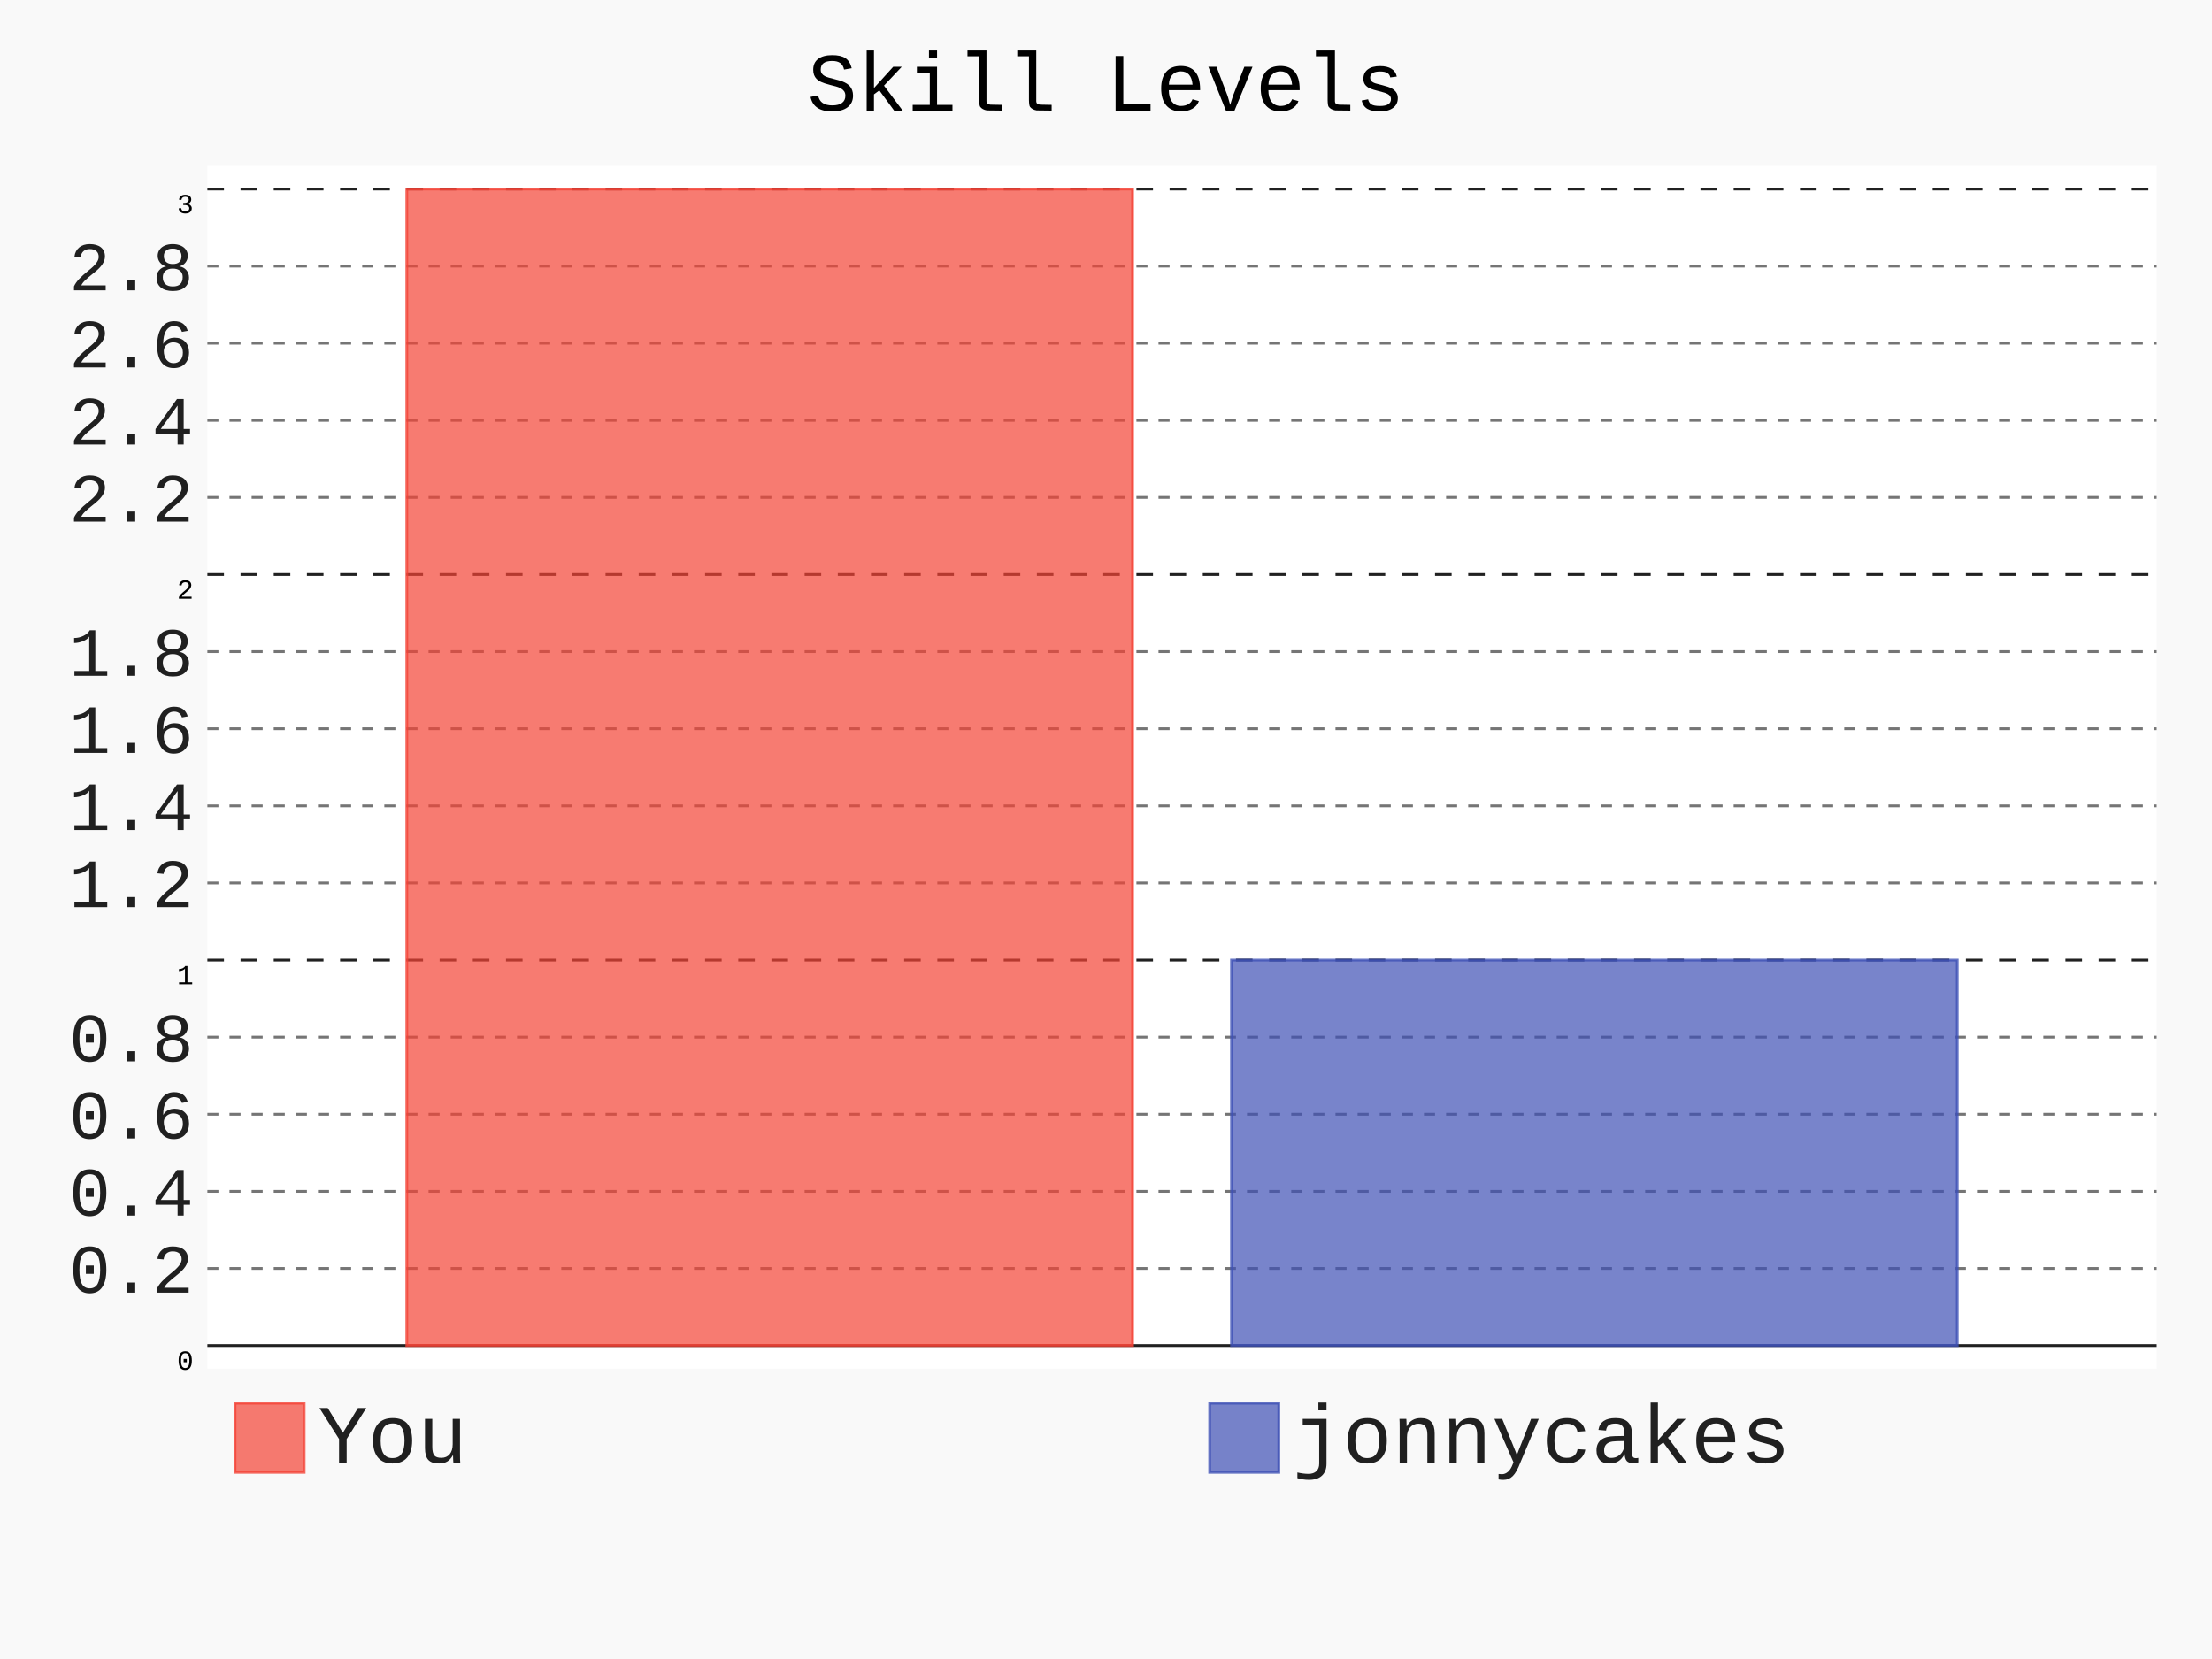
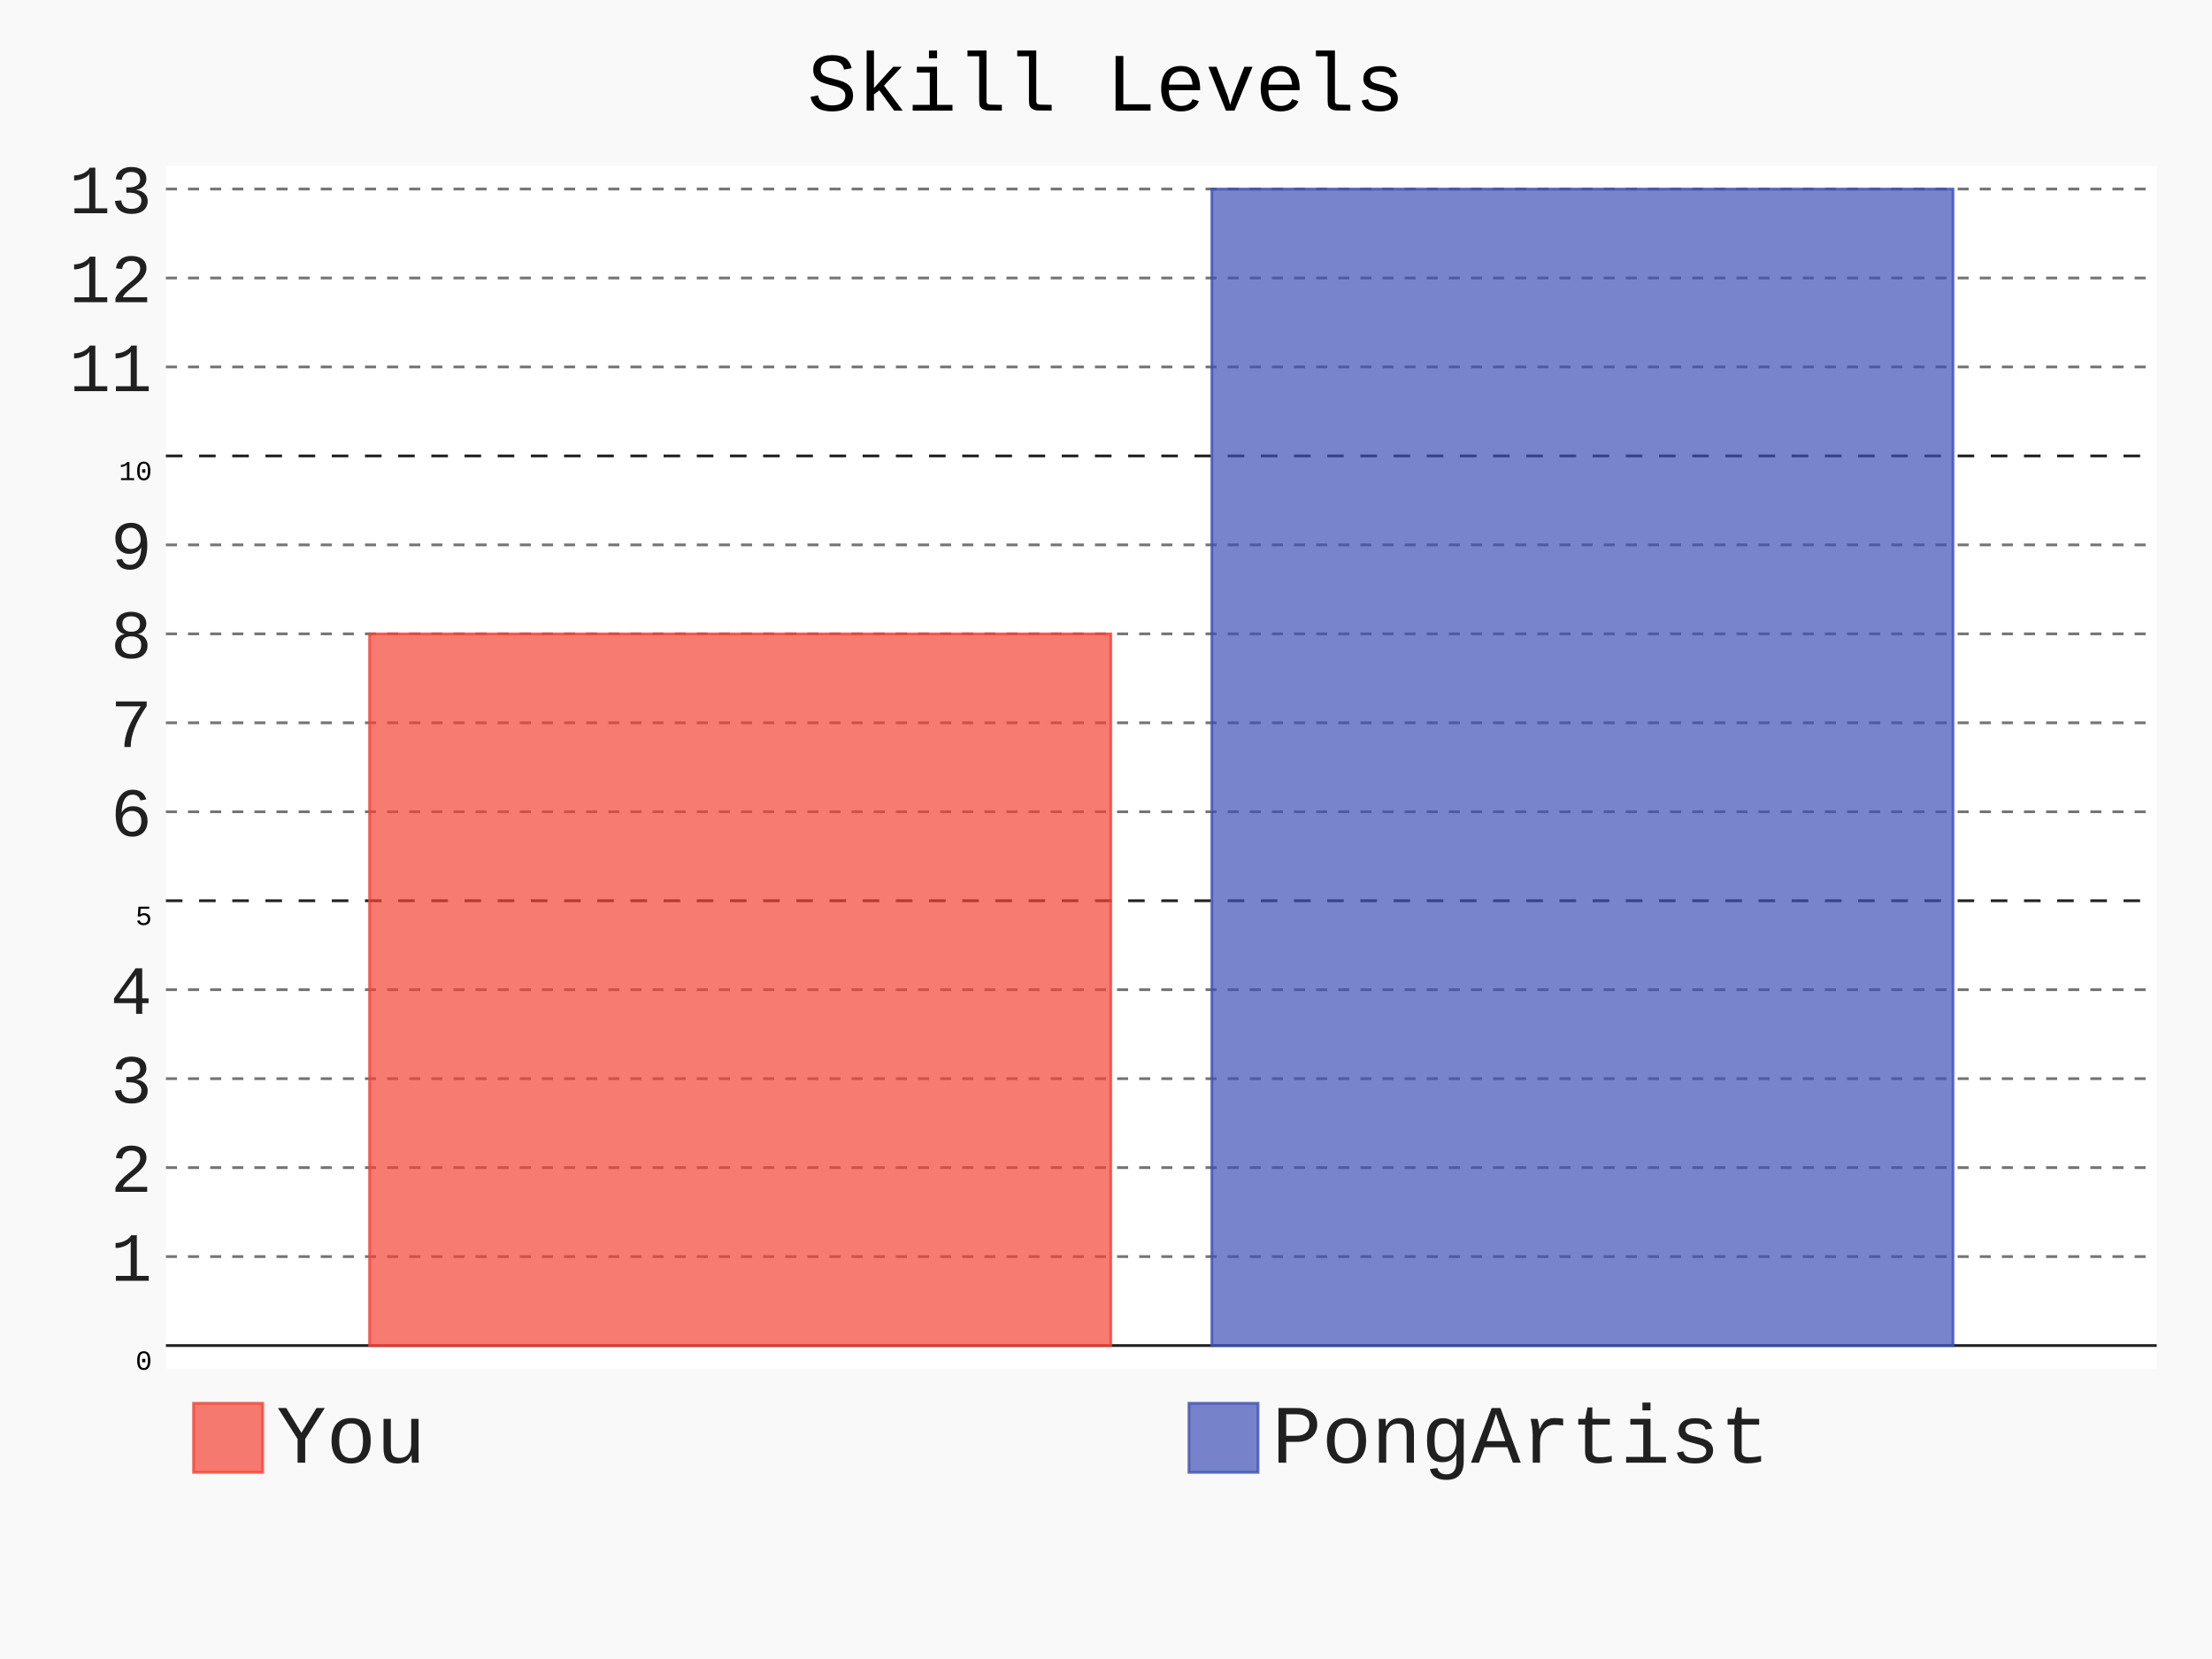
- <svg xmlns="http://www.w3.org/2000/svg" class="pygal-chart" id="chart-bc69c269-6b12-4f68-bd8b-92548421abf3" viewBox="0 0 800 600">
+ <svg xmlns="http://www.w3.org/2000/svg" class="pygal-chart" id="chart-e15c5373-1724-4e62-813c-51bfd4c43b72" viewBox="0 0 800 600">
  <defs>
-     <style type="text/css">#chart-bc69c269-6b12-4f68-bd8b-92548421abf3{-webkit-user-select:none;-webkit-font-smoothing:antialiased;font-family:Consolas,"Liberation Mono",Menlo,Courier,monospace}#chart-bc69c269-6b12-4f68-bd8b-92548421abf3 .title{font-family:Consolas,"Liberation Mono",Menlo,Courier,monospace;font-size:30px}#chart-bc69c269-6b12-4f68-bd8b-92548421abf3 .legends .legend text{font-family:Consolas,"Liberation Mono",Menlo,Courier,monospace;font-size:30px}#chart-bc69c269-6b12-4f68-bd8b-92548421abf3 .axis text{font-family:Consolas,"Liberation Mono",Menlo,Courier,monospace;font-size:25px}#chart-bc69c269-6b12-4f68-bd8b-92548421abf3 .axis text.major{font-family:Consolas,"Liberation Mono",Menlo,Courier,monospace;font-size:10px}#chart-bc69c269-6b12-4f68-bd8b-92548421abf3 .text-overlay text.value{font-family:Consolas,"Liberation Mono",Menlo,Courier,monospace;font-size:16px}#chart-bc69c269-6b12-4f68-bd8b-92548421abf3 .text-overlay text.label{font-family:Consolas,"Liberation Mono",Menlo,Courier,monospace;font-size:10px}#chart-bc69c269-6b12-4f68-bd8b-92548421abf3 .tooltip{font-family:Consolas,"Liberation Mono",Menlo,Courier,monospace;font-size:30px}#chart-bc69c269-6b12-4f68-bd8b-92548421abf3 text.no_data{font-family:Consolas,"Liberation Mono",Menlo,Courier,monospace;font-size:64px}
- #chart-bc69c269-6b12-4f68-bd8b-92548421abf3{background-color:rgba(249,249,249,1)}#chart-bc69c269-6b12-4f68-bd8b-92548421abf3 path,#chart-bc69c269-6b12-4f68-bd8b-92548421abf3 line,#chart-bc69c269-6b12-4f68-bd8b-92548421abf3 rect,#chart-bc69c269-6b12-4f68-bd8b-92548421abf3 circle{-webkit-transition:150ms;-moz-transition:150ms;transition:150ms}#chart-bc69c269-6b12-4f68-bd8b-92548421abf3 .graph &gt; .background{fill:rgba(249,249,249,1)}#chart-bc69c269-6b12-4f68-bd8b-92548421abf3 .plot &gt; .background{fill:rgba(255,255,255,1)}#chart-bc69c269-6b12-4f68-bd8b-92548421abf3 .graph{fill:rgba(0,0,0,.87)}#chart-bc69c269-6b12-4f68-bd8b-92548421abf3 text.no_data{fill:rgba(0,0,0,1)}#chart-bc69c269-6b12-4f68-bd8b-92548421abf3 .title{fill:rgba(0,0,0,1)}#chart-bc69c269-6b12-4f68-bd8b-92548421abf3 .legends .legend text{fill:rgba(0,0,0,.87)}#chart-bc69c269-6b12-4f68-bd8b-92548421abf3 .legends .legend:hover text{fill:rgba(0,0,0,1)}#chart-bc69c269-6b12-4f68-bd8b-92548421abf3 .axis .line{stroke:rgba(0,0,0,1)}#chart-bc69c269-6b12-4f68-bd8b-92548421abf3 .axis .guide.line{stroke:rgba(0,0,0,.54)}#chart-bc69c269-6b12-4f68-bd8b-92548421abf3 .axis .major.line{stroke:rgba(0,0,0,.87)}#chart-bc69c269-6b12-4f68-bd8b-92548421abf3 .axis text.major{fill:rgba(0,0,0,1)}#chart-bc69c269-6b12-4f68-bd8b-92548421abf3 .axis.y .guides:hover .guide.line,#chart-bc69c269-6b12-4f68-bd8b-92548421abf3 .line-graph .axis.x .guides:hover .guide.line,#chart-bc69c269-6b12-4f68-bd8b-92548421abf3 .stackedline-graph .axis.x .guides:hover .guide.line,#chart-bc69c269-6b12-4f68-bd8b-92548421abf3 .xy-graph .axis.x .guides:hover .guide.line{stroke:rgba(0,0,0,1)}#chart-bc69c269-6b12-4f68-bd8b-92548421abf3 .axis .guides:hover text{fill:rgba(0,0,0,1)}#chart-bc69c269-6b12-4f68-bd8b-92548421abf3 .reactive{fill-opacity:.7;stroke-opacity:.8}#chart-bc69c269-6b12-4f68-bd8b-92548421abf3 .ci{stroke:rgba(0,0,0,.87)}#chart-bc69c269-6b12-4f68-bd8b-92548421abf3 .reactive.active,#chart-bc69c269-6b12-4f68-bd8b-92548421abf3 .active .reactive{fill-opacity:.8;stroke-opacity:.9;stroke-width:4}#chart-bc69c269-6b12-4f68-bd8b-92548421abf3 .ci .reactive.active{stroke-width:1.5}#chart-bc69c269-6b12-4f68-bd8b-92548421abf3 .series text{fill:rgba(0,0,0,1)}#chart-bc69c269-6b12-4f68-bd8b-92548421abf3 .tooltip rect{fill:rgba(255,255,255,1);stroke:rgba(0,0,0,1);-webkit-transition:opacity 150ms;-moz-transition:opacity 150ms;transition:opacity 150ms}#chart-bc69c269-6b12-4f68-bd8b-92548421abf3 .tooltip .label{fill:rgba(0,0,0,.87)}#chart-bc69c269-6b12-4f68-bd8b-92548421abf3 .tooltip .label{fill:rgba(0,0,0,.87)}#chart-bc69c269-6b12-4f68-bd8b-92548421abf3 .tooltip .legend{font-size:.8em;fill:rgba(0,0,0,.54)}#chart-bc69c269-6b12-4f68-bd8b-92548421abf3 .tooltip .x_label{font-size:.6em;fill:rgba(0,0,0,1)}#chart-bc69c269-6b12-4f68-bd8b-92548421abf3 .tooltip .xlink{font-size:.5em;text-decoration:underline}#chart-bc69c269-6b12-4f68-bd8b-92548421abf3 .tooltip .value{font-size:1.5em}#chart-bc69c269-6b12-4f68-bd8b-92548421abf3 .bound{font-size:.5em}#chart-bc69c269-6b12-4f68-bd8b-92548421abf3 .max-value{font-size:.75em;fill:rgba(0,0,0,.54)}#chart-bc69c269-6b12-4f68-bd8b-92548421abf3 .map-element{fill:rgba(255,255,255,1);stroke:rgba(0,0,0,.54) !important}#chart-bc69c269-6b12-4f68-bd8b-92548421abf3 .map-element .reactive{fill-opacity:inherit;stroke-opacity:inherit}#chart-bc69c269-6b12-4f68-bd8b-92548421abf3 .color-0,#chart-bc69c269-6b12-4f68-bd8b-92548421abf3 .color-0 a:visited{stroke:#F44336;fill:#F44336}#chart-bc69c269-6b12-4f68-bd8b-92548421abf3 .color-1,#chart-bc69c269-6b12-4f68-bd8b-92548421abf3 .color-1 a:visited{stroke:#3F51B5;fill:#3F51B5}#chart-bc69c269-6b12-4f68-bd8b-92548421abf3 .text-overlay .color-0 text{fill:black}#chart-bc69c269-6b12-4f68-bd8b-92548421abf3 .text-overlay .color-1 text{fill:black}
- #chart-bc69c269-6b12-4f68-bd8b-92548421abf3 text.no_data{text-anchor:middle}#chart-bc69c269-6b12-4f68-bd8b-92548421abf3 .guide.line{fill:none}#chart-bc69c269-6b12-4f68-bd8b-92548421abf3 .centered{text-anchor:middle}#chart-bc69c269-6b12-4f68-bd8b-92548421abf3 .title{text-anchor:middle}#chart-bc69c269-6b12-4f68-bd8b-92548421abf3 .legends .legend text{fill-opacity:1}#chart-bc69c269-6b12-4f68-bd8b-92548421abf3 .axis.x text{text-anchor:middle}#chart-bc69c269-6b12-4f68-bd8b-92548421abf3 .axis.x:not(.web) text[transform]{text-anchor:start}#chart-bc69c269-6b12-4f68-bd8b-92548421abf3 .axis.x:not(.web) text[transform].backwards{text-anchor:end}#chart-bc69c269-6b12-4f68-bd8b-92548421abf3 .axis.y text{text-anchor:end}#chart-bc69c269-6b12-4f68-bd8b-92548421abf3 .axis.y text[transform].backwards{text-anchor:start}#chart-bc69c269-6b12-4f68-bd8b-92548421abf3 .axis.y2 text{text-anchor:start}#chart-bc69c269-6b12-4f68-bd8b-92548421abf3 .axis.y2 text[transform].backwards{text-anchor:end}#chart-bc69c269-6b12-4f68-bd8b-92548421abf3 .axis .guide.line{stroke-dasharray:4,4}#chart-bc69c269-6b12-4f68-bd8b-92548421abf3 .axis .major.guide.line{stroke-dasharray:6,6}#chart-bc69c269-6b12-4f68-bd8b-92548421abf3 .horizontal .axis.y .guide.line,#chart-bc69c269-6b12-4f68-bd8b-92548421abf3 .horizontal .axis.y2 .guide.line,#chart-bc69c269-6b12-4f68-bd8b-92548421abf3 .vertical .axis.x .guide.line{opacity:0}#chart-bc69c269-6b12-4f68-bd8b-92548421abf3 .horizontal .axis.always_show .guide.line,#chart-bc69c269-6b12-4f68-bd8b-92548421abf3 .vertical .axis.always_show .guide.line{opacity:1 !important}#chart-bc69c269-6b12-4f68-bd8b-92548421abf3 .axis.y .guides:hover .guide.line,#chart-bc69c269-6b12-4f68-bd8b-92548421abf3 .axis.y2 .guides:hover .guide.line,#chart-bc69c269-6b12-4f68-bd8b-92548421abf3 .axis.x .guides:hover .guide.line{opacity:1}#chart-bc69c269-6b12-4f68-bd8b-92548421abf3 .axis .guides:hover text{opacity:1}#chart-bc69c269-6b12-4f68-bd8b-92548421abf3 .nofill{fill:none}#chart-bc69c269-6b12-4f68-bd8b-92548421abf3 .subtle-fill{fill-opacity:.2}#chart-bc69c269-6b12-4f68-bd8b-92548421abf3 .dot{stroke-width:1px;fill-opacity:1}#chart-bc69c269-6b12-4f68-bd8b-92548421abf3 .dot.active{stroke-width:5px}#chart-bc69c269-6b12-4f68-bd8b-92548421abf3 .dot.negative{fill:transparent}#chart-bc69c269-6b12-4f68-bd8b-92548421abf3 text,#chart-bc69c269-6b12-4f68-bd8b-92548421abf3 tspan{stroke:none !important}#chart-bc69c269-6b12-4f68-bd8b-92548421abf3 .series text.active{opacity:1}#chart-bc69c269-6b12-4f68-bd8b-92548421abf3 .tooltip rect{fill-opacity:.95;stroke-width:.5}#chart-bc69c269-6b12-4f68-bd8b-92548421abf3 .tooltip text{fill-opacity:1}#chart-bc69c269-6b12-4f68-bd8b-92548421abf3 .showable{visibility:hidden}#chart-bc69c269-6b12-4f68-bd8b-92548421abf3 .showable.shown{visibility:visible}#chart-bc69c269-6b12-4f68-bd8b-92548421abf3 .gauge-background{fill:rgba(229,229,229,1);stroke:none}#chart-bc69c269-6b12-4f68-bd8b-92548421abf3 .bg-lines{stroke:rgba(249,249,249,1);stroke-width:2px}</style>
+     <style type="text/css">#chart-e15c5373-1724-4e62-813c-51bfd4c43b72{-webkit-user-select:none;-webkit-font-smoothing:antialiased;font-family:Consolas,"Liberation Mono",Menlo,Courier,monospace}#chart-e15c5373-1724-4e62-813c-51bfd4c43b72 .title{font-family:Consolas,"Liberation Mono",Menlo,Courier,monospace;font-size:30px}#chart-e15c5373-1724-4e62-813c-51bfd4c43b72 .legends .legend text{font-family:Consolas,"Liberation Mono",Menlo,Courier,monospace;font-size:30px}#chart-e15c5373-1724-4e62-813c-51bfd4c43b72 .axis text{font-family:Consolas,"Liberation Mono",Menlo,Courier,monospace;font-size:25px}#chart-e15c5373-1724-4e62-813c-51bfd4c43b72 .axis text.major{font-family:Consolas,"Liberation Mono",Menlo,Courier,monospace;font-size:10px}#chart-e15c5373-1724-4e62-813c-51bfd4c43b72 .text-overlay text.value{font-family:Consolas,"Liberation Mono",Menlo,Courier,monospace;font-size:16px}#chart-e15c5373-1724-4e62-813c-51bfd4c43b72 .text-overlay text.label{font-family:Consolas,"Liberation Mono",Menlo,Courier,monospace;font-size:10px}#chart-e15c5373-1724-4e62-813c-51bfd4c43b72 .tooltip{font-family:Consolas,"Liberation Mono",Menlo,Courier,monospace;font-size:30px}#chart-e15c5373-1724-4e62-813c-51bfd4c43b72 text.no_data{font-family:Consolas,"Liberation Mono",Menlo,Courier,monospace;font-size:64px}
+ #chart-e15c5373-1724-4e62-813c-51bfd4c43b72{background-color:rgba(249,249,249,1)}#chart-e15c5373-1724-4e62-813c-51bfd4c43b72 path,#chart-e15c5373-1724-4e62-813c-51bfd4c43b72 line,#chart-e15c5373-1724-4e62-813c-51bfd4c43b72 rect,#chart-e15c5373-1724-4e62-813c-51bfd4c43b72 circle{-webkit-transition:150ms;-moz-transition:150ms;transition:150ms}#chart-e15c5373-1724-4e62-813c-51bfd4c43b72 .graph &gt; .background{fill:rgba(249,249,249,1)}#chart-e15c5373-1724-4e62-813c-51bfd4c43b72 .plot &gt; .background{fill:rgba(255,255,255,1)}#chart-e15c5373-1724-4e62-813c-51bfd4c43b72 .graph{fill:rgba(0,0,0,.87)}#chart-e15c5373-1724-4e62-813c-51bfd4c43b72 text.no_data{fill:rgba(0,0,0,1)}#chart-e15c5373-1724-4e62-813c-51bfd4c43b72 .title{fill:rgba(0,0,0,1)}#chart-e15c5373-1724-4e62-813c-51bfd4c43b72 .legends .legend text{fill:rgba(0,0,0,.87)}#chart-e15c5373-1724-4e62-813c-51bfd4c43b72 .legends .legend:hover text{fill:rgba(0,0,0,1)}#chart-e15c5373-1724-4e62-813c-51bfd4c43b72 .axis .line{stroke:rgba(0,0,0,1)}#chart-e15c5373-1724-4e62-813c-51bfd4c43b72 .axis .guide.line{stroke:rgba(0,0,0,.54)}#chart-e15c5373-1724-4e62-813c-51bfd4c43b72 .axis .major.line{stroke:rgba(0,0,0,.87)}#chart-e15c5373-1724-4e62-813c-51bfd4c43b72 .axis text.major{fill:rgba(0,0,0,1)}#chart-e15c5373-1724-4e62-813c-51bfd4c43b72 .axis.y .guides:hover .guide.line,#chart-e15c5373-1724-4e62-813c-51bfd4c43b72 .line-graph .axis.x .guides:hover .guide.line,#chart-e15c5373-1724-4e62-813c-51bfd4c43b72 .stackedline-graph .axis.x .guides:hover .guide.line,#chart-e15c5373-1724-4e62-813c-51bfd4c43b72 .xy-graph .axis.x .guides:hover .guide.line{stroke:rgba(0,0,0,1)}#chart-e15c5373-1724-4e62-813c-51bfd4c43b72 .axis .guides:hover text{fill:rgba(0,0,0,1)}#chart-e15c5373-1724-4e62-813c-51bfd4c43b72 .reactive{fill-opacity:.7;stroke-opacity:.8}#chart-e15c5373-1724-4e62-813c-51bfd4c43b72 .ci{stroke:rgba(0,0,0,.87)}#chart-e15c5373-1724-4e62-813c-51bfd4c43b72 .reactive.active,#chart-e15c5373-1724-4e62-813c-51bfd4c43b72 .active .reactive{fill-opacity:.8;stroke-opacity:.9;stroke-width:4}#chart-e15c5373-1724-4e62-813c-51bfd4c43b72 .ci .reactive.active{stroke-width:1.5}#chart-e15c5373-1724-4e62-813c-51bfd4c43b72 .series text{fill:rgba(0,0,0,1)}#chart-e15c5373-1724-4e62-813c-51bfd4c43b72 .tooltip rect{fill:rgba(255,255,255,1);stroke:rgba(0,0,0,1);-webkit-transition:opacity 150ms;-moz-transition:opacity 150ms;transition:opacity 150ms}#chart-e15c5373-1724-4e62-813c-51bfd4c43b72 .tooltip .label{fill:rgba(0,0,0,.87)}#chart-e15c5373-1724-4e62-813c-51bfd4c43b72 .tooltip .label{fill:rgba(0,0,0,.87)}#chart-e15c5373-1724-4e62-813c-51bfd4c43b72 .tooltip .legend{font-size:.8em;fill:rgba(0,0,0,.54)}#chart-e15c5373-1724-4e62-813c-51bfd4c43b72 .tooltip .x_label{font-size:.6em;fill:rgba(0,0,0,1)}#chart-e15c5373-1724-4e62-813c-51bfd4c43b72 .tooltip .xlink{font-size:.5em;text-decoration:underline}#chart-e15c5373-1724-4e62-813c-51bfd4c43b72 .tooltip .value{font-size:1.5em}#chart-e15c5373-1724-4e62-813c-51bfd4c43b72 .bound{font-size:.5em}#chart-e15c5373-1724-4e62-813c-51bfd4c43b72 .max-value{font-size:.75em;fill:rgba(0,0,0,.54)}#chart-e15c5373-1724-4e62-813c-51bfd4c43b72 .map-element{fill:rgba(255,255,255,1);stroke:rgba(0,0,0,.54) !important}#chart-e15c5373-1724-4e62-813c-51bfd4c43b72 .map-element .reactive{fill-opacity:inherit;stroke-opacity:inherit}#chart-e15c5373-1724-4e62-813c-51bfd4c43b72 .color-0,#chart-e15c5373-1724-4e62-813c-51bfd4c43b72 .color-0 a:visited{stroke:#F44336;fill:#F44336}#chart-e15c5373-1724-4e62-813c-51bfd4c43b72 .color-1,#chart-e15c5373-1724-4e62-813c-51bfd4c43b72 .color-1 a:visited{stroke:#3F51B5;fill:#3F51B5}#chart-e15c5373-1724-4e62-813c-51bfd4c43b72 .text-overlay .color-0 text{fill:black}#chart-e15c5373-1724-4e62-813c-51bfd4c43b72 .text-overlay .color-1 text{fill:black}
+ #chart-e15c5373-1724-4e62-813c-51bfd4c43b72 text.no_data{text-anchor:middle}#chart-e15c5373-1724-4e62-813c-51bfd4c43b72 .guide.line{fill:none}#chart-e15c5373-1724-4e62-813c-51bfd4c43b72 .centered{text-anchor:middle}#chart-e15c5373-1724-4e62-813c-51bfd4c43b72 .title{text-anchor:middle}#chart-e15c5373-1724-4e62-813c-51bfd4c43b72 .legends .legend text{fill-opacity:1}#chart-e15c5373-1724-4e62-813c-51bfd4c43b72 .axis.x text{text-anchor:middle}#chart-e15c5373-1724-4e62-813c-51bfd4c43b72 .axis.x:not(.web) text[transform]{text-anchor:start}#chart-e15c5373-1724-4e62-813c-51bfd4c43b72 .axis.x:not(.web) text[transform].backwards{text-anchor:end}#chart-e15c5373-1724-4e62-813c-51bfd4c43b72 .axis.y text{text-anchor:end}#chart-e15c5373-1724-4e62-813c-51bfd4c43b72 .axis.y text[transform].backwards{text-anchor:start}#chart-e15c5373-1724-4e62-813c-51bfd4c43b72 .axis.y2 text{text-anchor:start}#chart-e15c5373-1724-4e62-813c-51bfd4c43b72 .axis.y2 text[transform].backwards{text-anchor:end}#chart-e15c5373-1724-4e62-813c-51bfd4c43b72 .axis .guide.line{stroke-dasharray:4,4}#chart-e15c5373-1724-4e62-813c-51bfd4c43b72 .axis .major.guide.line{stroke-dasharray:6,6}#chart-e15c5373-1724-4e62-813c-51bfd4c43b72 .horizontal .axis.y .guide.line,#chart-e15c5373-1724-4e62-813c-51bfd4c43b72 .horizontal .axis.y2 .guide.line,#chart-e15c5373-1724-4e62-813c-51bfd4c43b72 .vertical .axis.x .guide.line{opacity:0}#chart-e15c5373-1724-4e62-813c-51bfd4c43b72 .horizontal .axis.always_show .guide.line,#chart-e15c5373-1724-4e62-813c-51bfd4c43b72 .vertical .axis.always_show .guide.line{opacity:1 !important}#chart-e15c5373-1724-4e62-813c-51bfd4c43b72 .axis.y .guides:hover .guide.line,#chart-e15c5373-1724-4e62-813c-51bfd4c43b72 .axis.y2 .guides:hover .guide.line,#chart-e15c5373-1724-4e62-813c-51bfd4c43b72 .axis.x .guides:hover .guide.line{opacity:1}#chart-e15c5373-1724-4e62-813c-51bfd4c43b72 .axis .guides:hover text{opacity:1}#chart-e15c5373-1724-4e62-813c-51bfd4c43b72 .nofill{fill:none}#chart-e15c5373-1724-4e62-813c-51bfd4c43b72 .subtle-fill{fill-opacity:.2}#chart-e15c5373-1724-4e62-813c-51bfd4c43b72 .dot{stroke-width:1px;fill-opacity:1}#chart-e15c5373-1724-4e62-813c-51bfd4c43b72 .dot.active{stroke-width:5px}#chart-e15c5373-1724-4e62-813c-51bfd4c43b72 .dot.negative{fill:transparent}#chart-e15c5373-1724-4e62-813c-51bfd4c43b72 text,#chart-e15c5373-1724-4e62-813c-51bfd4c43b72 tspan{stroke:none !important}#chart-e15c5373-1724-4e62-813c-51bfd4c43b72 .series text.active{opacity:1}#chart-e15c5373-1724-4e62-813c-51bfd4c43b72 .tooltip rect{fill-opacity:.95;stroke-width:.5}#chart-e15c5373-1724-4e62-813c-51bfd4c43b72 .tooltip text{fill-opacity:1}#chart-e15c5373-1724-4e62-813c-51bfd4c43b72 .showable{visibility:hidden}#chart-e15c5373-1724-4e62-813c-51bfd4c43b72 .showable.shown{visibility:visible}#chart-e15c5373-1724-4e62-813c-51bfd4c43b72 .gauge-background{fill:rgba(229,229,229,1);stroke:none}#chart-e15c5373-1724-4e62-813c-51bfd4c43b72 .bg-lines{stroke:rgba(249,249,249,1);stroke-width:2px}</style>
  </defs>
  <g class="graph bar-graph vertical">
    <rect class="background" height="600" width="800" x="0" y="0" />
-     <g class="plot" transform="translate(75, 60)">
-       <rect class="background" height="435.0" width="705.0" x="0" y="0" />
+     <g class="plot" transform="translate(60, 60)">
+       <rect class="background" height="435.0" width="720.0" x="0" y="0" />
      <g class="axis y always_show">
        <g class="guides">
-           <path class="axis major line" d="M0 426.635 h705" />
+           <path class="axis major line" d="M0 426.635 h720" />
          <text class="major" x="-5" y="435.385">0</text>
        </g>
        <g class="guides">
-           <path class="guide line" d="M0 398.75 h705" />
-           <text class="" x="-5" y="407.5">0.2</text>
+           <path class="guide line" d="M0 394.46 h720" />
+           <text class="" x="-5" y="403.21">1</text>
        </g>
        <g class="guides">
-           <path class="guide line" d="M0 370.865 h705" />
-           <text class="" x="-5" y="379.615">0.4</text>
+           <path class="guide line" d="M0 362.286 h720" />
+           <text class="" x="-5" y="371.036">2</text>
        </g>
        <g class="guides">
-           <path class="guide line" d="M0 342.981 h705" />
-           <text class="" x="-5" y="351.731">0.6</text>
+           <path class="guide line" d="M0 330.111 h720" />
+           <text class="" x="-5" y="338.861">3</text>
        </g>
        <g class="guides">
-           <path class="guide line" d="M0 315.096 h705" />
-           <text class="" x="-5" y="323.846">0.8</text>
+           <path class="guide line" d="M0 297.936 h720" />
+           <text class="" x="-5" y="306.686">4</text>
        </g>
        <g class="guides">
-           <path class="major guide line" d="M0 287.212 h705" />
-           <text class="major" x="-5" y="295.962">1</text>
+           <path class="major guide line" d="M0 265.762 h720" />
+           <text class="major" x="-5" y="274.512">5</text>
        </g>
        <g class="guides">
-           <path class="guide line" d="M0 259.327 h705" />
-           <text class="" x="-5" y="268.077">1.2</text>
+           <path class="guide line" d="M0 233.587 h720" />
+           <text class="" x="-5" y="242.337">6</text>
        </g>
        <g class="guides">
-           <path class="guide line" d="M0 231.442 h705" />
-           <text class="" x="-5" y="240.192">1.4</text>
+           <path class="guide line" d="M0 201.413 h720" />
+           <text class="" x="-5" y="210.163">7</text>
        </g>
        <g class="guides">
-           <path class="guide line" d="M0 203.558 h705" />
-           <text class="" x="-5" y="212.308">1.6</text>
+           <path class="guide line" d="M0 169.238 h720" />
+           <text class="" x="-5" y="177.988">8</text>
        </g>
        <g class="guides">
-           <path class="guide line" d="M0 175.673 h705" />
-           <text class="" x="-5" y="184.423">1.8</text>
+           <path class="guide line" d="M0 137.064 h720" />
+           <text class="" x="-5" y="145.814">9</text>
        </g>
        <g class="guides">
-           <path class="major guide line" d="M0 147.788 h705" />
-           <text class="major" x="-5" y="156.538">2</text>
+           <path class="major guide line" d="M0 104.889 h720" />
+           <text class="major" x="-5" y="113.639">10</text>
        </g>
        <g class="guides">
-           <path class="guide line" d="M0 119.904 h705" />
-           <text class="" x="-5" y="128.654">2.2</text>
+           <path class="guide line" d="M0 72.714 h720" />
+           <text class="" x="-5" y="81.464">11</text>
        </g>
        <g class="guides">
-           <path class="guide line" d="M0 92.019 h705" />
-           <text class="" x="-5" y="100.769">2.4</text>
+           <path class="guide line" d="M0 40.54 h720" />
+           <text class="" x="-5" y="49.29">12</text>
        </g>
        <g class="guides">
-           <path class="guide line" d="M0 64.135 h705" />
-           <text class="" x="-5" y="72.885">2.6</text>
-         </g>
-         <g class="guides">
-           <path class="guide line" d="M0 36.25 h705" />
-           <text class="" x="-5" y="45.0">2.8</text>
-         </g>
-         <g class="guides">
-           <path class="major guide line" d="M0 8.365 h705" />
-           <text class="major" x="-5" y="17.115">3</text>
+           <path class="guide line" d="M0 8.365 h720" />
+           <text class="" x="-5" y="17.115">13</text>
        </g>
      </g>
      <g class="series serie-0 color-0">
        <g class="bars">
          <g class="bar">
-             <rect class="rect reactive tooltip-trigger" height="418.269" rx="0" ry="0" width="262.477" x="72.127" y="8.365" />
+             <rect class="rect reactive tooltip-trigger" height="257.396" rx="0" ry="0" width="268.062" x="73.662" y="169.238" />
          </g>
        </g>
      </g>
      <g class="series serie-1 color-1">
        <g class="bars">
          <g class="bar">
-             <rect class="rect reactive tooltip-trigger" height="139.423" rx="0" ry="0" width="262.477" x="370.396" y="287.212" />
+             <rect class="rect reactive tooltip-trigger" height="418.269" rx="0" ry="0" width="268.062" x="378.277" y="8.365" />
          </g>
        </g>
      </g>
    </g>
    <g class="titles">
      <text class="title plot_title" x="400.0" y="40">Skill Levels</text>
    </g>
-     <g class="plot overlay" transform="translate(75, 60)">
+     <g class="plot overlay" transform="translate(60, 60)">
      <g class="series serie-0 color-0" />
      <g class="series serie-1 color-1" />
    </g>
-     <g class="plot text-overlay" transform="translate(75, 60)">
+     <g class="plot text-overlay" transform="translate(60, 60)">
      <g class="series serie-0 color-0" />
      <g class="series serie-1 color-1" />
    </g>
-     <g class="plot tooltip-overlay" transform="translate(75, 60)">
+     <g class="plot tooltip-overlay" transform="translate(60, 60)">
      <g class="tooltip" style="opacity: 0" transform="translate(0 0)">
        <rect class="tooltip-box" height="0" rx="0" ry="0" width="0" />
        <g class="text" />
      </g>
    </g>
-     <g class="legends" transform="translate(85, 505)">
+     <g class="legends" transform="translate(70, 505)">
      <g class="legend reactive activate-serie" id="activate-serie-0">
        <rect class="color-0 reactive" height="25" width="25" x="0.0" y="2.5" />
        <text x="30.0" y="24.0">You</text>
      </g>
      <g class="legend reactive activate-serie" id="activate-serie-1">
-         <rect class="color-1 reactive" height="25" width="25" x="352.5" y="2.5" />
-         <text x="382.5" y="24.0">jonnycakes</text>
+         <rect class="color-1 reactive" height="25" width="25" x="360.0" y="2.5" />
+         <text x="390.0" y="24.0">PongArtist</text>
      </g>
    </g>
  </g>
</svg>
